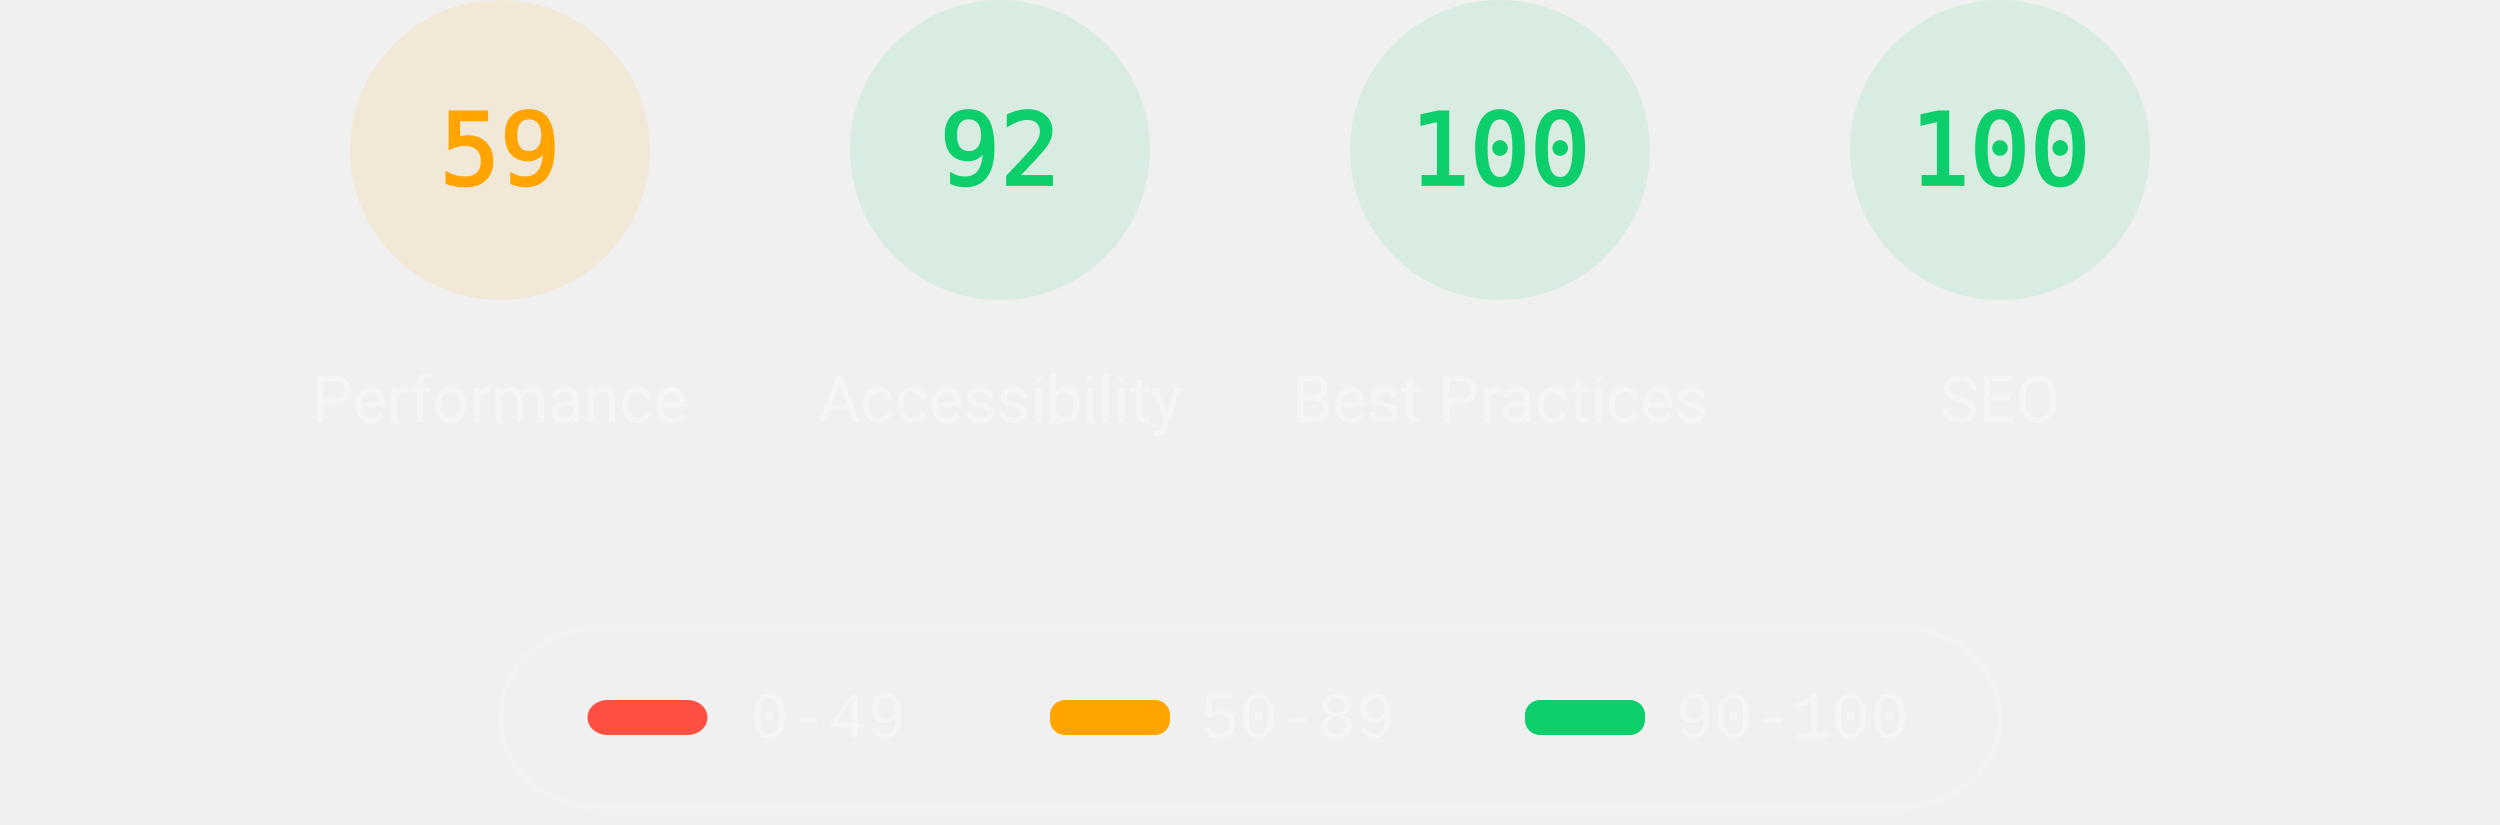
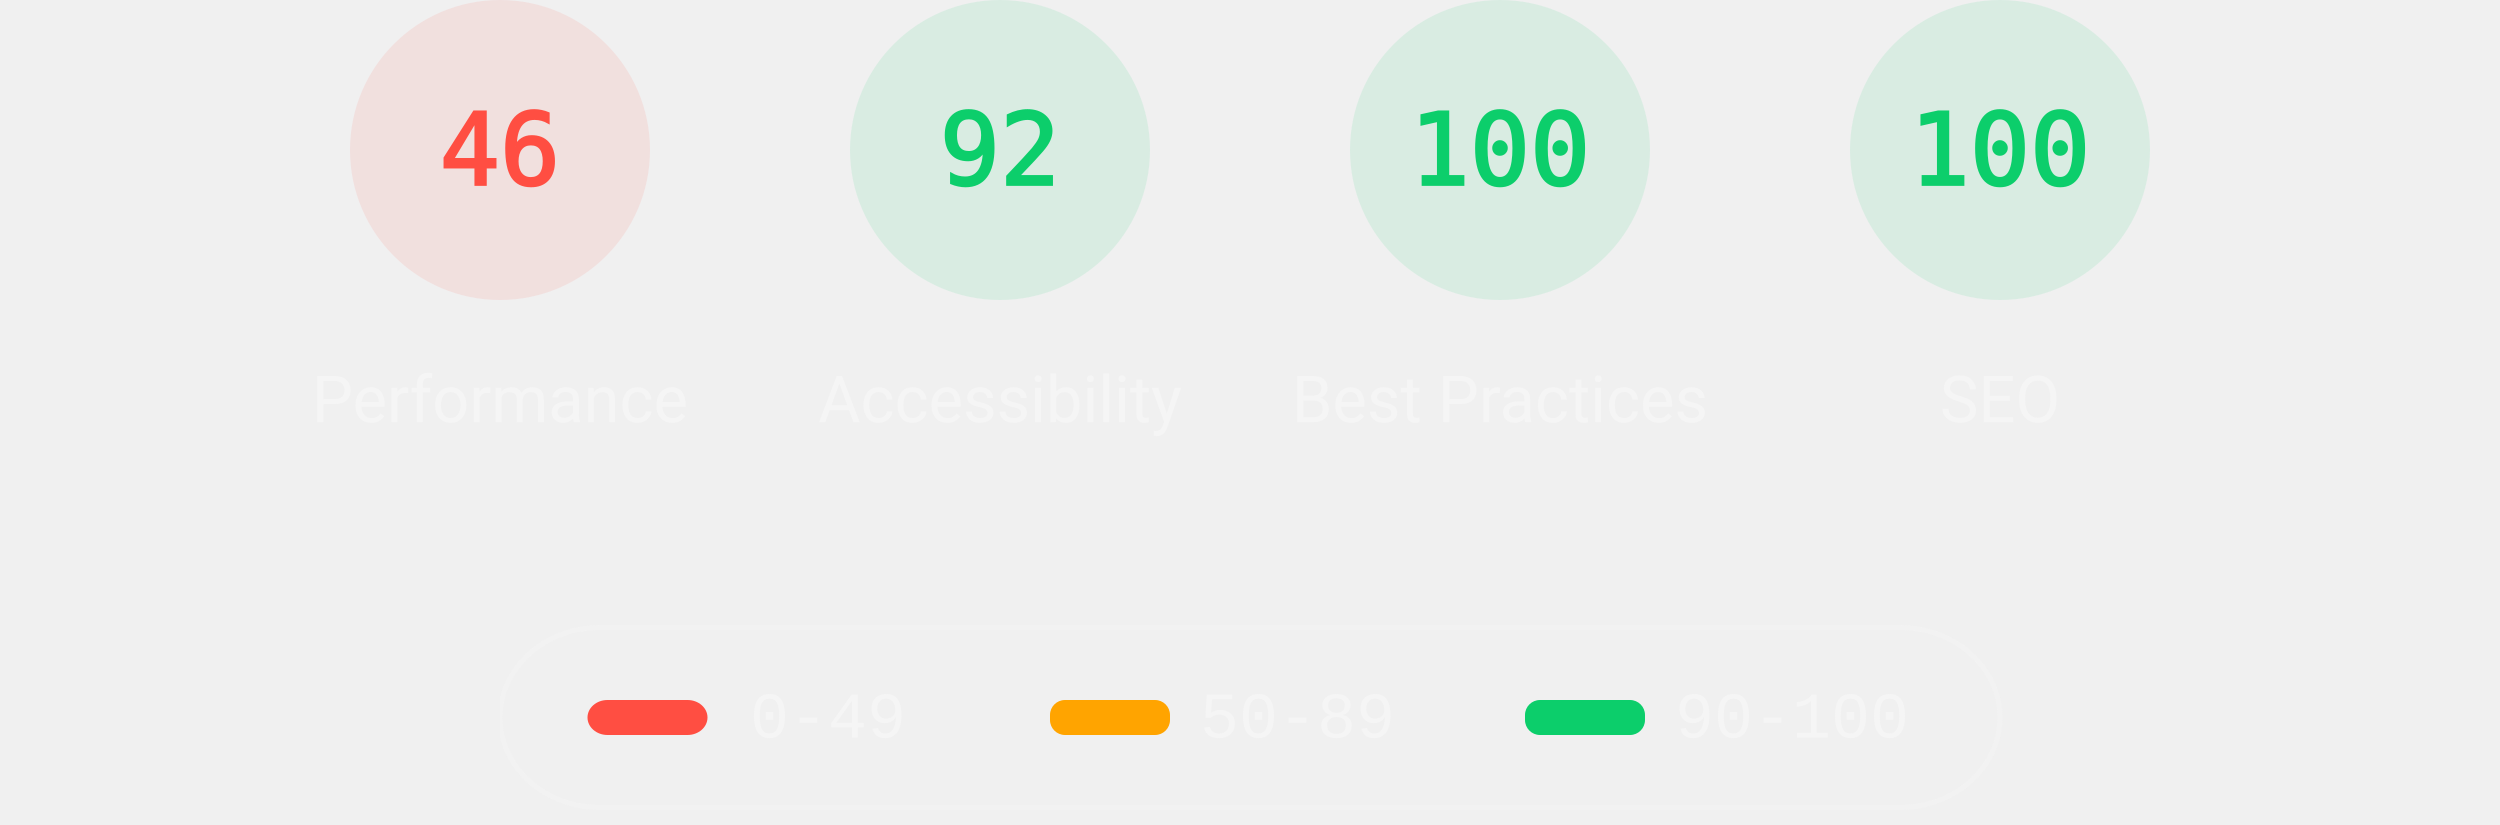
<svg xmlns="http://www.w3.org/2000/svg" class="theme--dark" fill="none" width="1000" height="330">
  <style>
			.gauge-base {
				opacity: 0.1
			}

			.gauge-arc {
				fill: none;
				animation-delay: 250ms;
				stroke-linecap: round;
				transform: rotate(-90deg);
				transform-origin: 100px 60px;
				animation: load-gauge 1s ease forwards
			}

			.guage-text {
				font-size: 40px;
				font-family: monospace;
				text-align: center
			}

			.guage-red {
				color: #ff4e42;
				fill: #ff4e42;
				stroke: #ff4e42
			}
			.guage-orange {
				color: #ffa400;
				fill: #ffa400;
				stroke: #ffa400
			}
			.guage-green {
				color: #0cce6b;
				fill: #0cce6b;
				stroke: #0cce6b
			}
			.theme--agnostic .guage-undefined {
				color: #5c5c5c;
				fill: #5c5c5c;
				stroke: #5c5c5c
			}
			.theme--light .guage-undefined {
				color: #1e1e1e;
				fill: #1e1e1e;
				stroke: #1e1e1e
			}
			.theme--dark .guage-undefined {
				color: #f5f5f5;
				fill: #f5f5f5;
				stroke: #f5f5f5
			}

			.guage-title {
				stroke: none;
				font-size: 26px;
				line-height: 26px;
				font-family: Roboto, Halvetica, Arial, sans-serif
			}
			.metric.guage-title {
				font-family: 'Courier New', Courier, monospace
			}
			.theme--agnostic .guage-title {
				color: #737373;
				fill: #737373
			}
			.theme--light .guage-title {
				color: #212121;
				fill: #212121
			}
			.theme--dark .guage-title {
				color: #f5f5f5;
				fill: #f5f5f5
			}

			@keyframes load-gauge {
				from {
					stroke-dasharray: 0 352.858
				}
			}
			.lh-gauge--pwa__disc {
				fill: #e0e0e0
			}
			.lh-gauge--pwa__logo {
				position: relative;
				fill: #b0b0b0
			}
			.lh-gauge--pwa__invisible {
				display: none
			}
			.lh-gauge--pwa__visible {
				display: inline
			}
			.guage-invisible {
				display: none
			}
			.lh-gauge--pwa__logo--primary-color {
				fill: #304ffe
			}
			.theme--agnostic .lh-gauge--pwa__logo--secondary-color {
				fill: #787878
			}
			.theme--light .lh-gauge--pwa__logo--secondary-color {
				fill: #3d3d3d
			}
			.theme--dark .lh-gauge--pwa__logo--secondary-color {
				fill: #d8b6b6
			}
			.theme--light #svg_2 {
				stroke: #00000022
			}
			.theme--agnostic #svg_2 {
				stroke: #616161
			}
			.theme--light #svg_2 {
				stroke: #00000022
			}
			.theme--dark #svg_2 {
				stroke: #f5f5f566
			}
		</style>
-   <svg class="guage-div guage-perf guage-orange" viewBox="0 0 200 200" width="200" height="200" x="100" y="0">
-     <circle class="gauge-base" r="56" cx="100" cy="60" stroke-width="8" />
-     <circle class="gauge-arc guage-arc-1" r="56" cx="100" cy="60" stroke-width="8" style="stroke-dasharray: 207.596, 351.858;" />
-     <text class="guage-text" x="100px" y="60px" alignment-baseline="central" dominant-baseline="central" text-anchor="middle">59</text>
+   <svg class="guage-div guage-perf guage-red" viewBox="0 0 200 200" width="200" height="200" x="100" y="0">
+     <circle class="gauge-base" r="56" cx="100" cy="60" stroke-width="8" />
+     <circle class="gauge-arc guage-arc-1" r="56" cx="100" cy="60" stroke-width="8" style="stroke-dasharray: 161.855, 351.858;" />
+     <text class="guage-text" x="100px" y="60px" alignment-baseline="central" dominant-baseline="central" text-anchor="middle">46</text>
    <text class="guage-title" x="100px" y="160px" alignment-baseline="central" dominant-baseline="central" text-anchor="middle">Performance</text>
  </svg>
  <svg class="guage-div guage-acc guage-green" viewBox="0 0 200 200" width="200" height="200" x="300" y="0">
    <circle class="gauge-base" r="56" cx="100" cy="60" stroke-width="8" />
    <circle class="gauge-arc guage-arc-2" r="56" cx="100" cy="60" stroke-width="8" style="stroke-dasharray: 323.709, 351.858;" />
    <text class="guage-text" x="100px" y="60px" alignment-baseline="central" dominant-baseline="central" text-anchor="middle">92</text>
    <text class="guage-title" x="100px" y="160px" alignment-baseline="central" dominant-baseline="central" text-anchor="middle">Accessibility</text>
  </svg>
  <svg class="guage-div guage-best guage-green" viewBox="0 0 200 200" width="200" height="200" x="500" y="0">
    <circle class="gauge-base" r="56" cx="100" cy="60" stroke-width="8" />
    <circle class="gauge-arc guage-arc-3" r="56" cx="100" cy="60" stroke-width="8" style="stroke-dasharray: 351.858, 351.858;" />
    <text class="guage-text" x="100px" y="60px" alignment-baseline="central" dominant-baseline="central" text-anchor="middle">100</text>
    <text class="guage-title" x="100px" y="160px" alignment-baseline="central" dominant-baseline="central" text-anchor="middle">Best Practices</text>
  </svg>
  <svg class="guage-div guage-seo guage-green" viewBox="0 0 200 200" width="200" height="200" x="700" y="0">
    <circle class="gauge-base" r="56" cx="100" cy="60" stroke-width="8" />
    <circle class="gauge-arc guage-arc-4" r="56" cx="100" cy="60" stroke-width="8" style="stroke-dasharray: 351.858, 351.858;" />
    <text class="guage-text" x="100px" y="60px" alignment-baseline="central" dominant-baseline="central" text-anchor="middle">100</text>
    <text class="guage-title" x="100px" y="160px" alignment-baseline="central" dominant-baseline="central" text-anchor="middle">SEO</text>
  </svg>
  <svg class="guage-div guage-pwa guage-invisible" viewBox="0 0 200 200" width="200" height="200" x="900" y="0">
    <svg viewBox="0 0 60 60" width="112" height="112" x="44" y="4">
      <defs>
        <linearGradient id="lh-gauge--pwa__check-circle__gradient-0" x1="50%" y1="0%" x2="50%" y2="100%">
          <stop stop-color="#00C852" offset="0%" />
          <stop stop-color="#009688" offset="100%" />
        </linearGradient>
        <linearGradient id="lh-gauge--pwa__installable__shadow-gradient-0" x1="76.056%" x2="24.111%" y1="82.995%" y2="24.735%">
          <stop stop-color="#A5D6A7" offset="0%" />
          <stop stop-color="#80CBC4" offset="100%" />
        </linearGradient>
        <linearGradient id="lh-gauge--pwa__fast-reliable__shadow-gradient-0" x1="76.056%" y1="82.995%" x2="25.678%" y2="26.493%">
          <stop stop-color="#64B5F6" offset="0%" />
          <stop stop-color="#2979FF" offset="100%" />
        </linearGradient>
        <g id="lh-gauge--pwa__fast-reliable-badge-0">
          <circle fill="#FFFFFF" cx="10" cy="10" r="10" />
          <path fill="#304FFE" d="M10 3.58l5.25 2.34v3.5c0 3.23-2.24 6.26-5.25 7-3.01-.74-5.25-3.77-5.25-7v-3.5L10 3.58zm-.47 10.74l2.76-4.83.03-.07c.04-.08 0-.24-.22-.24h-1.64l.47-3.26h-.47l-2.7 4.77c-.02.01.05-.1-.04.05-.09.16-.1.31.18.31h1.63l-.47 3.27h.47z" />
        </g>
        <g id="lh-gauge--pwa__installable-badge-0">
          <circle fill="#FFFFFF" cx="10" cy="10" r="10" />
          <path fill="#009688" d="M10 4.167A5.835 5.835 0 0 0 4.167 10 5.835 5.835 0 0 0 10 15.833 5.835 5.835 0 0 0 15.833 10 5.835 5.835 0 0 0 10 4.167zm2.917 6.416h-2.334v2.334H9.417v-2.334H7.083V9.417h2.334V7.083h1.166v2.334h2.334v1.166z" />
        </g>
      </defs>
      <g stroke="none" fill-rule="nonzero">
        <circle class="lh-gauge--pwa__disc" cx="30" cy="30" r="30" />
        <g class="lh-gauge--pwa__logo">
          <path d="M35.66 19.39l.7-1.75h2L37.4 15 38.6 12l3.4 9h-2.51l-.58-1.61z" />
          <path d="M33.52 21l3.65-9h-2.42l-2.5 5.82L30.5 12h-1.86l-1.9 5.82-1.35-2.65-1.21 3.72L25.4 21h2.38l1.72-5.2 1.64 5.2z" />
          <path fill-rule="nonzero" d="M20.3 17.91h1.48c.45 0 .85-.05 1.2-.15l.39-1.18 1.07-3.3a2.64 2.64 0 0 0-.28-.37c-.55-.6-1.36-.91-2.42-.91H18v9h2.3V17.9zm1.96-3.84c.22.22.33.5.33.87 0 .36-.1.65-.29.87-.2.23-.59.35-1.15.35h-.86v-2.41h.87c.52 0 .89.1 1.1.32z" />
        </g>
        <rect class="lh-gauge--pwa__component lh-gauge--pwa__na-line lh-gauge--pwa__invisible" fill="#FFFFFF" x="20" y="32" width="20" height="4" rx="2" />
        <g class="lh-gauge--pwa__component lh-gauge--pwa__fast-reliable-badge lh-gauge--pwa__invisible" transform="translate(20, 29)">
          <path fill="url(#lh-gauge--pwa__fast-reliable__shadow-gradient-0)" d="M33.63 19.49A30 30 0 0 1 16.2 30.36L3 17.14 17.14 3l16.49 16.49z" />
          <use href="#lh-gauge--pwa__fast-reliable-badge-0" />
        </g>
        <g class="lh-gauge--pwa__component lh-gauge--pwa__installable-badge lh-gauge--pwa__invisible" transform="translate(20, 29)">
          <path fill="url(#lh-gauge--pwa__installable__shadow-gradient-0)" d="M33.629 19.487c-4.272 5.453-10.391 9.39-17.415 10.869L3 17.142 17.142 3 33.63 19.487z" />
          <use href="#lh-gauge--pwa__installable-badge-0" />
        </g>
        <g class="lh-gauge--pwa__component lh-gauge--pwa__fast-reliable-installable-badges lh-gauge--pwa__invisible">
          <g transform="translate(8, 29)">
            <path fill="url(#lh-gauge--pwa__fast-reliable__shadow-gradient-0)" d="M16.321 30.463L3 17.143 17.142 3l22.365 22.365A29.864 29.864 0 0 1 22 31c-1.942 0-3.84-.184-5.679-.537z" />
            <use href="#lh-gauge--pwa__fast-reliable-badge-0" />
          </g>
          <g transform="translate(32, 29)">
            <path fill="url(#lh-gauge--pwa__installable__shadow-gradient-0)" d="M25.982 11.84a30.107 30.107 0 0 1-13.08 15.203L3 17.143 17.142 3l8.84 8.84z" />
            <use href="#lh-gauge--pwa__installable-badge-0" />
          </g>
        </g>
        <g class="lh-gauge--pwa__component lh-gauge--pwa__check-circle lh-gauge--pwa__invisible" transform="translate(18, 28)">
          <circle fill="#FFFFFF" cx="12" cy="12" r="12" />
          <path fill="url(#lh-gauge--pwa__check-circle__gradient-0)" d="M12 2a10 10 0 1 0 0 20 10 10 0 0 0 0-20zm-2 15l-5-5 1.41-1.41L10 14.17l7.59-7.59L19 8l-9 9z" />
        </g>
      </g>
    </svg>
    <text class="guage-title" y="160px" alignment-baseline="central" dominant-baseline="central" text-anchor="middle">
      <tspan x="100px" dy="-6px">Progressive</tspan>
      <tspan x="100px" dy="30px">Web App</tspan>
    </text>
  </svg>
  <svg width="604" height="76" x="200" y="250">
    <g>
      <rect fill="none" id="canvas_background" height="80" width="604" y="-1" x="-1" />
      <g display="none" overflow="visible" y="0" x="0" height="100%" width="100%" id="canvasGrid">
        <rect fill="url(#gridpattern)" stroke-width="0" y="0" x="0" height="100%" width="100%" />
      </g>
    </g>
    <g>
      <rect fill-opacity="0" stroke-width="2" rx="40" id="svg_2" height="72" width="600" y="1" x="0" fill="#000000" />
      <rect stroke="#000" rx="8" id="svg_3" height="14" width="48" y="30" x="35" stroke-opacity="null" stroke-width="0" fill="#ff4e42" />
      <rect stroke="#000" rx="6" id="svg_4" height="14" width="48" y="30" x="220" stroke-opacity="null" stroke-width="0" fill="#ffa400" />
      <rect stroke="#000" rx="6" id="svg_5" height="14" width="48" y="30" x="410" stroke-opacity="null" stroke-width="0" fill="#0cce6b" />
      <text class="metric guage-title" xml:space="preserve" text-anchor="start" font-size="26" id="svg_6" y="45" x="100" stroke-opacity="null" stroke-width="0" stroke="#000">0-49</text>
      <text class="metric guage-title" xml:space="preserve" text-anchor="start" font-size="26" id="svg_7" y="45" x="280" stroke-opacity="null" stroke-width="0" stroke="#000">50-89</text>
      <text class="metric guage-title" xml:space="preserve" text-anchor="start" font-size="26" id="svg_8" y="45" x="470" stroke-opacity="null" stroke-width="0" stroke="#000">90-100</text>
    </g>
  </svg>
</svg>
